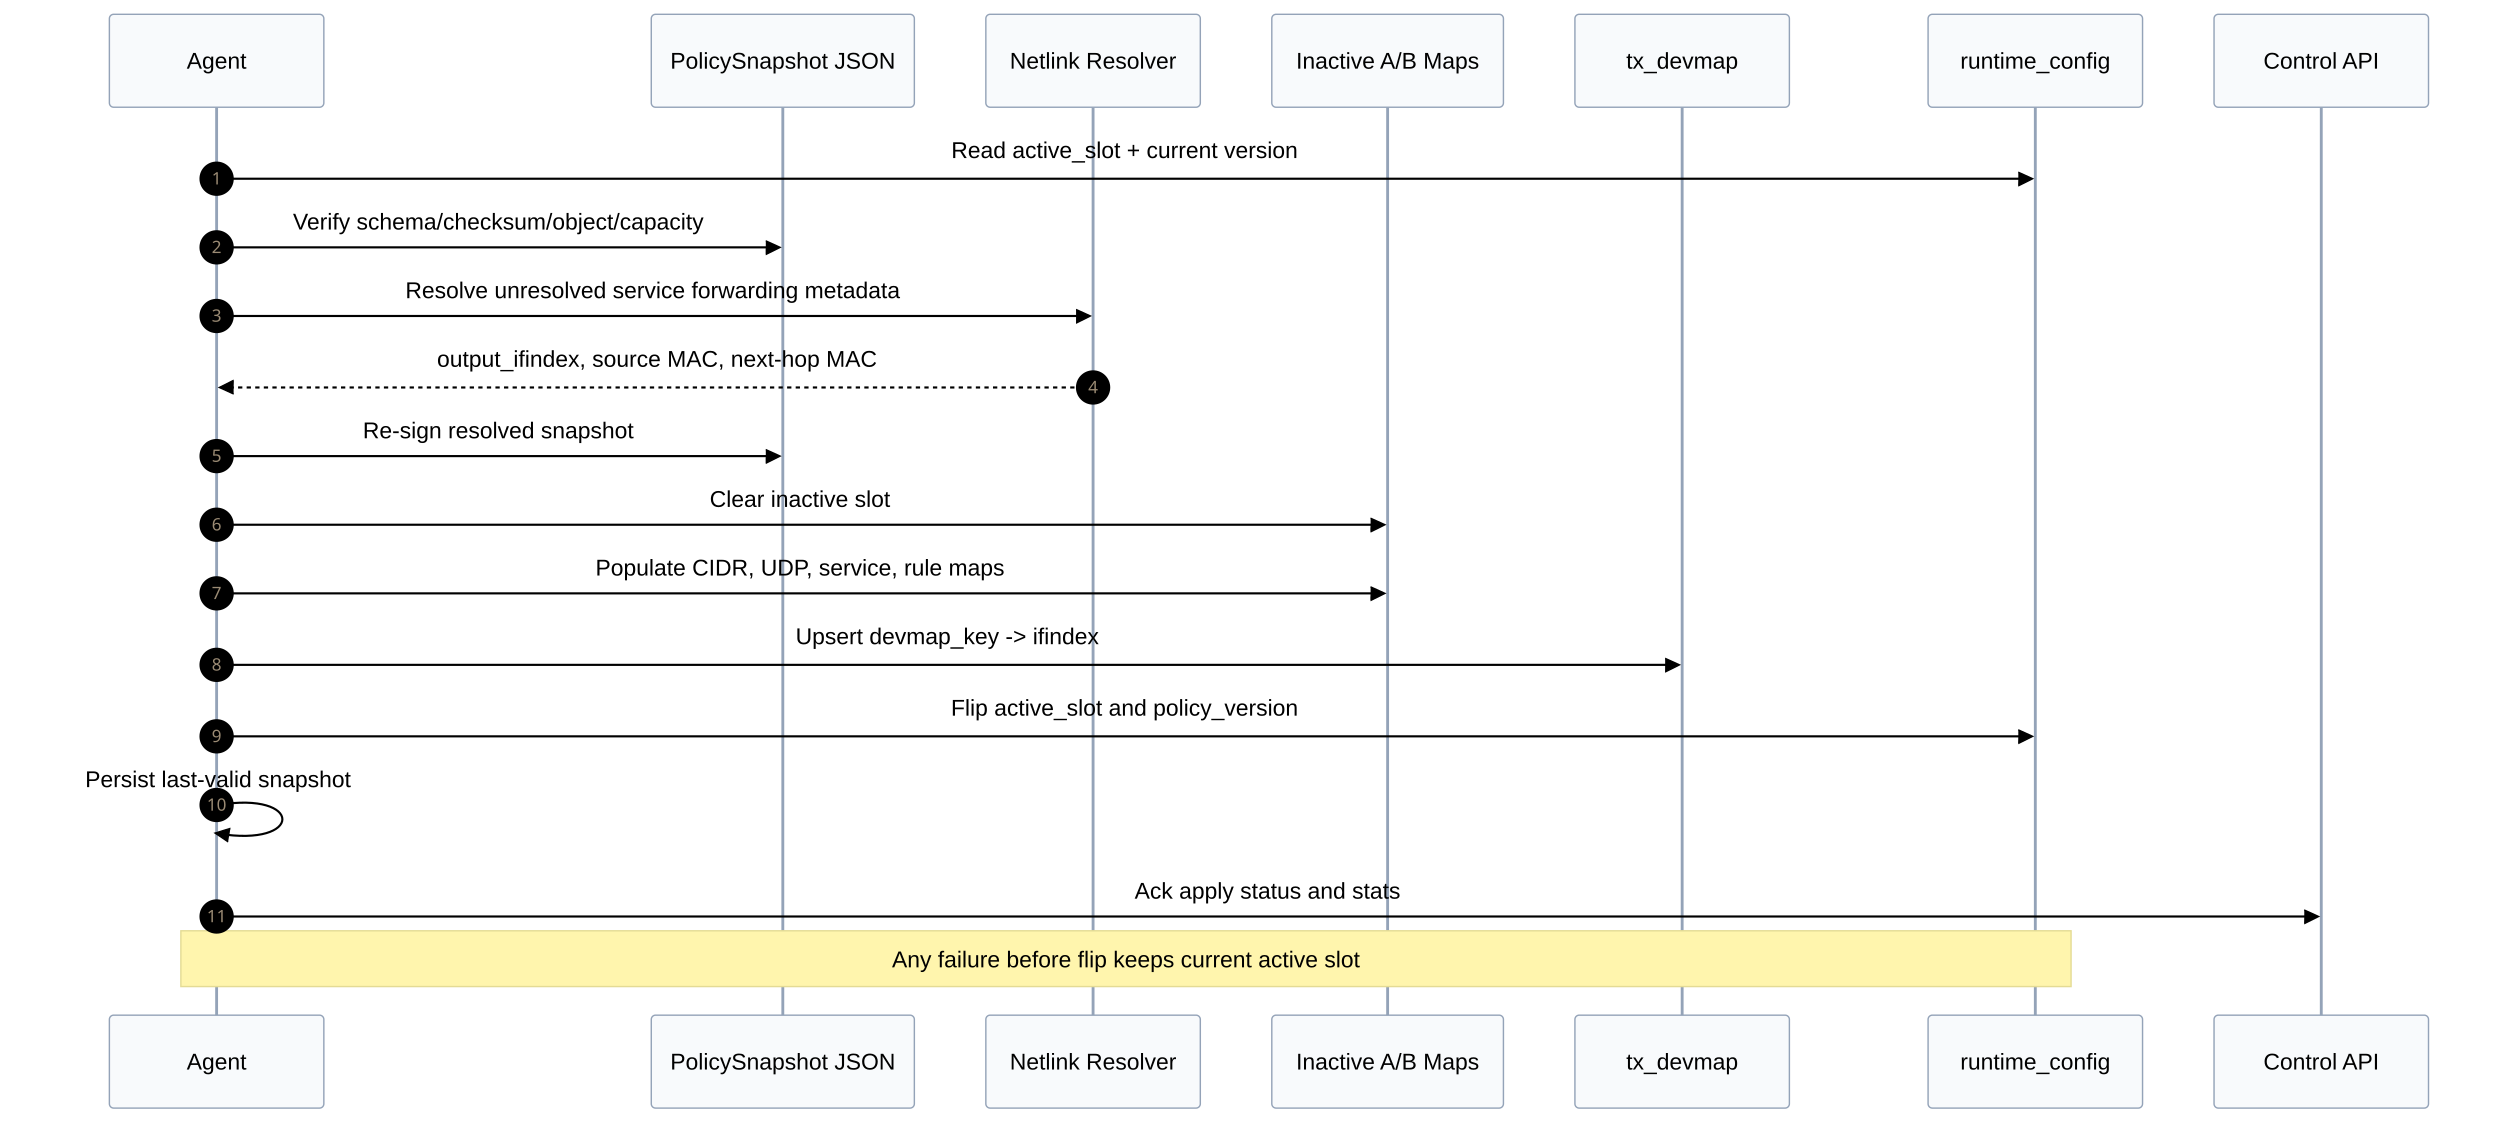
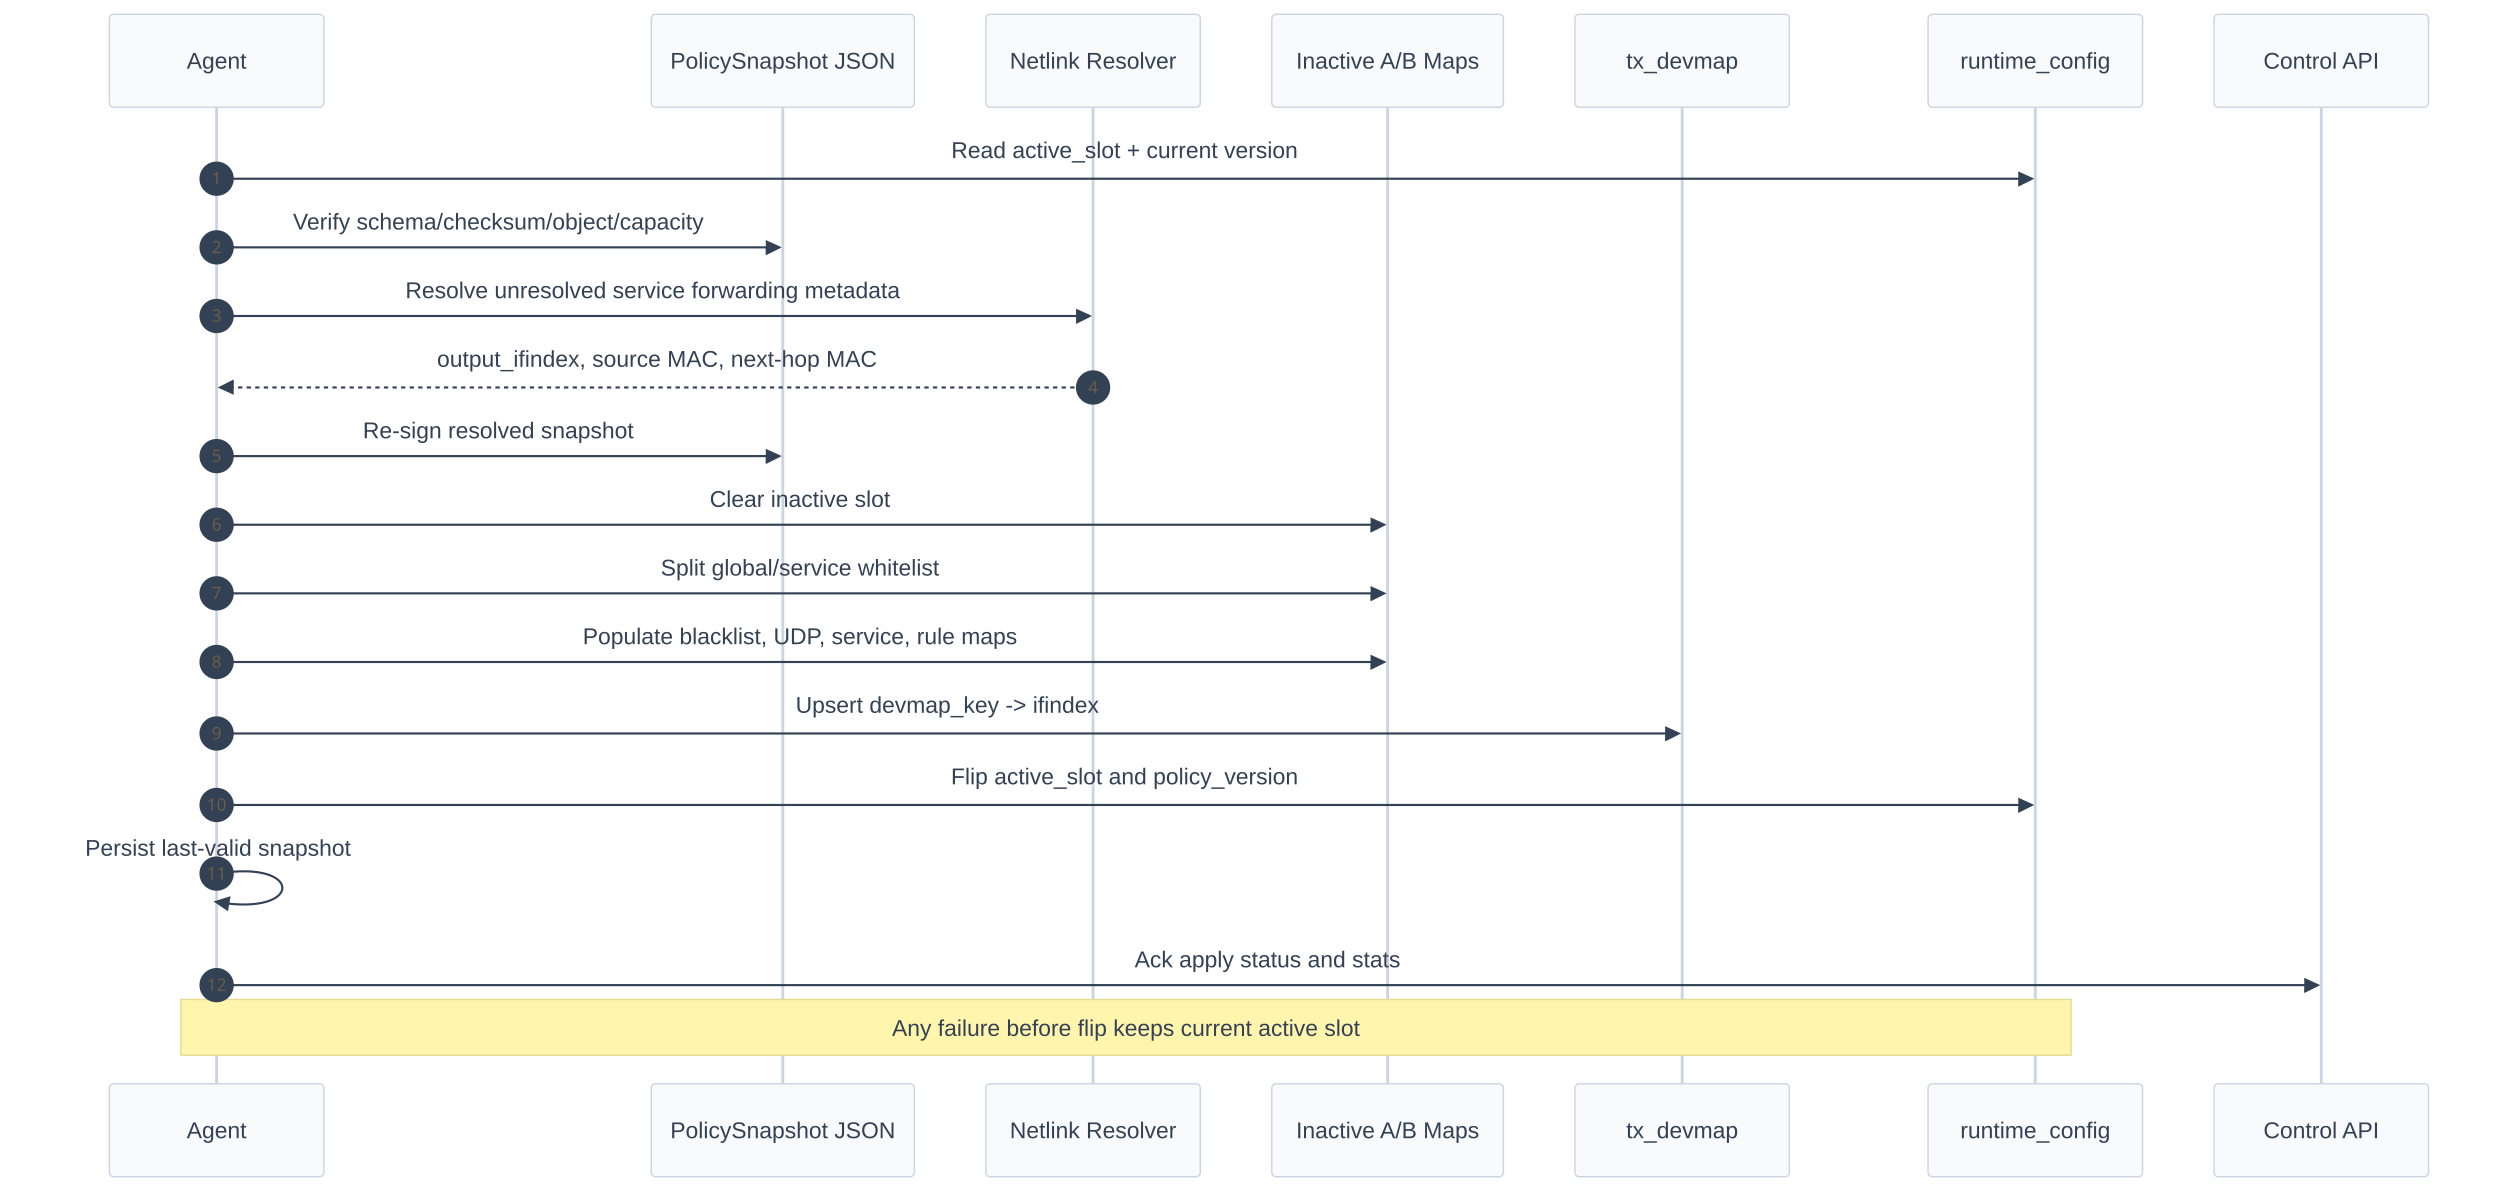
- <svg xmlns="http://www.w3.org/2000/svg" id="my-svg" width="100%" style="max-width: 1748.5px; background-color: white;" viewBox="-76.5 -10 1748.5 786" role="graphics-document document" aria-roledescription="sequence">
-   <g>
-     <rect x="1472" y="700" fill="#eaeaea" stroke="#666" width="150" height="65" name="Control" rx="3" ry="3" class="actor actor-bottom" />
-     <text x="1547" y="732.5" dominant-baseline="central" alignment-baseline="central" class="actor actor-box" style="text-anchor: middle; font-size: 16px; font-weight: 400;">
+ <svg xmlns="http://www.w3.org/2000/svg" id="my-svg" width="100%" style="max-width: 1748.5px; background-color: white;" viewBox="-76.5 -10 1748.5 834" role="graphics-document document" aria-roledescription="sequence">
+   <g>
+     <rect x="1472" y="748" fill="#eaeaea" stroke="#666" width="150" height="65" name="Control" rx="3" ry="3" class="actor actor-bottom" />
+     <text x="1547" y="780.5" dominant-baseline="central" alignment-baseline="central" class="actor actor-box" style="text-anchor: middle; font-size: 16px; font-weight: 400;">
      <tspan x="1547" dy="0">Control API</tspan>
    </text>
  </g>
  <g>
-     <rect x="1272" y="700" fill="#eaeaea" stroke="#666" width="150" height="65" name="Runtime" rx="3" ry="3" class="actor actor-bottom" />
-     <text x="1347" y="732.5" dominant-baseline="central" alignment-baseline="central" class="actor actor-box" style="text-anchor: middle; font-size: 16px; font-weight: 400;">
+     <rect x="1272" y="748" fill="#eaeaea" stroke="#666" width="150" height="65" name="Runtime" rx="3" ry="3" class="actor actor-bottom" />
+     <text x="1347" y="780.5" dominant-baseline="central" alignment-baseline="central" class="actor actor-box" style="text-anchor: middle; font-size: 16px; font-weight: 400;">
      <tspan x="1347" dy="0">runtime_config</tspan>
    </text>
  </g>
  <g>
-     <rect x="1025" y="700" fill="#eaeaea" stroke="#666" width="150" height="65" name="Devmap" rx="3" ry="3" class="actor actor-bottom" />
-     <text x="1100" y="732.5" dominant-baseline="central" alignment-baseline="central" class="actor actor-box" style="text-anchor: middle; font-size: 16px; font-weight: 400;">
+     <rect x="1025" y="748" fill="#eaeaea" stroke="#666" width="150" height="65" name="Devmap" rx="3" ry="3" class="actor actor-bottom" />
+     <text x="1100" y="780.5" dominant-baseline="central" alignment-baseline="central" class="actor actor-box" style="text-anchor: middle; font-size: 16px; font-weight: 400;">
      <tspan x="1100" dy="0">tx_devmap</tspan>
    </text>
  </g>
  <g>
-     <rect x="813" y="700" fill="#eaeaea" stroke="#666" width="162" height="65" name="Maps" rx="3" ry="3" class="actor actor-bottom" />
-     <text x="894" y="732.5" dominant-baseline="central" alignment-baseline="central" class="actor actor-box" style="text-anchor: middle; font-size: 16px; font-weight: 400;">
+     <rect x="813" y="748" fill="#eaeaea" stroke="#666" width="162" height="65" name="Maps" rx="3" ry="3" class="actor actor-bottom" />
+     <text x="894" y="780.5" dominant-baseline="central" alignment-baseline="central" class="actor actor-box" style="text-anchor: middle; font-size: 16px; font-weight: 400;">
      <tspan x="894" dy="0">Inactive A/B Maps</tspan>
    </text>
  </g>
  <g>
-     <rect x="613" y="700" fill="#eaeaea" stroke="#666" width="150" height="65" name="Resolver" rx="3" ry="3" class="actor actor-bottom" />
-     <text x="688" y="732.5" dominant-baseline="central" alignment-baseline="central" class="actor actor-box" style="text-anchor: middle; font-size: 16px; font-weight: 400;">
+     <rect x="613" y="748" fill="#eaeaea" stroke="#666" width="150" height="65" name="Resolver" rx="3" ry="3" class="actor actor-bottom" />
+     <text x="688" y="780.5" dominant-baseline="central" alignment-baseline="central" class="actor actor-box" style="text-anchor: middle; font-size: 16px; font-weight: 400;">
      <tspan x="688" dy="0">Netlink Resolver</tspan>
    </text>
  </g>
  <g>
-     <rect x="379" y="700" fill="#eaeaea" stroke="#666" width="184" height="65" name="Snapshot" rx="3" ry="3" class="actor actor-bottom" />
-     <text x="471" y="732.5" dominant-baseline="central" alignment-baseline="central" class="actor actor-box" style="text-anchor: middle; font-size: 16px; font-weight: 400;">
+     <rect x="379" y="748" fill="#eaeaea" stroke="#666" width="184" height="65" name="Snapshot" rx="3" ry="3" class="actor actor-bottom" />
+     <text x="471" y="780.5" dominant-baseline="central" alignment-baseline="central" class="actor actor-box" style="text-anchor: middle; font-size: 16px; font-weight: 400;">
      <tspan x="471" dy="0">PolicySnapshot JSON</tspan>
    </text>
  </g>
  <g>
-     <rect x="0" y="700" fill="#eaeaea" stroke="#666" width="150" height="65" name="Agent" rx="3" ry="3" class="actor actor-bottom" />
-     <text x="75" y="732.5" dominant-baseline="central" alignment-baseline="central" class="actor actor-box" style="text-anchor: middle; font-size: 16px; font-weight: 400;">
+     <rect x="0" y="748" fill="#eaeaea" stroke="#666" width="150" height="65" name="Agent" rx="3" ry="3" class="actor actor-bottom" />
+     <text x="75" y="780.5" dominant-baseline="central" alignment-baseline="central" class="actor actor-box" style="text-anchor: middle; font-size: 16px; font-weight: 400;">
      <tspan x="75" dy="0">Agent</tspan>
    </text>
  </g>
  <g>
-     <line id="actor6" x1="1547" y1="65" x2="1547" y2="700" class="actor-line 200" stroke-width="0.5px" stroke="#999" name="Control" data-et="life-line" data-id="Control" />
+     <line id="actor6" x1="1547" y1="65" x2="1547" y2="748" class="actor-line 200" stroke-width="0.5px" stroke="#999" name="Control" data-et="life-line" data-id="Control" />
    <g id="root-6" data-et="participant" data-type="participant" data-id="Control">
      <rect x="1472" y="0" fill="#eaeaea" stroke="#666" width="150" height="65" name="Control" rx="3" ry="3" class="actor actor-top" />
      <text x="1547" y="32.5" dominant-baseline="central" alignment-baseline="central" class="actor actor-box" style="text-anchor: middle; font-size: 16px; font-weight: 400;">
        <tspan x="1547" dy="0">Control API</tspan>
      </text>
    </g>
  </g>
  <g>
-     <line id="actor5" x1="1347" y1="65" x2="1347" y2="700" class="actor-line 200" stroke-width="0.5px" stroke="#999" name="Runtime" data-et="life-line" data-id="Runtime" />
+     <line id="actor5" x1="1347" y1="65" x2="1347" y2="748" class="actor-line 200" stroke-width="0.5px" stroke="#999" name="Runtime" data-et="life-line" data-id="Runtime" />
    <g id="root-5" data-et="participant" data-type="participant" data-id="Runtime">
      <rect x="1272" y="0" fill="#eaeaea" stroke="#666" width="150" height="65" name="Runtime" rx="3" ry="3" class="actor actor-top" />
      <text x="1347" y="32.5" dominant-baseline="central" alignment-baseline="central" class="actor actor-box" style="text-anchor: middle; font-size: 16px; font-weight: 400;">
        <tspan x="1347" dy="0">runtime_config</tspan>
      </text>
    </g>
  </g>
  <g>
-     <line id="actor4" x1="1100" y1="65" x2="1100" y2="700" class="actor-line 200" stroke-width="0.5px" stroke="#999" name="Devmap" data-et="life-line" data-id="Devmap" />
+     <line id="actor4" x1="1100" y1="65" x2="1100" y2="748" class="actor-line 200" stroke-width="0.5px" stroke="#999" name="Devmap" data-et="life-line" data-id="Devmap" />
    <g id="root-4" data-et="participant" data-type="participant" data-id="Devmap">
      <rect x="1025" y="0" fill="#eaeaea" stroke="#666" width="150" height="65" name="Devmap" rx="3" ry="3" class="actor actor-top" />
      <text x="1100" y="32.5" dominant-baseline="central" alignment-baseline="central" class="actor actor-box" style="text-anchor: middle; font-size: 16px; font-weight: 400;">
        <tspan x="1100" dy="0">tx_devmap</tspan>
      </text>
    </g>
  </g>
  <g>
-     <line id="actor3" x1="894" y1="65" x2="894" y2="700" class="actor-line 200" stroke-width="0.5px" stroke="#999" name="Maps" data-et="life-line" data-id="Maps" />
+     <line id="actor3" x1="894" y1="65" x2="894" y2="748" class="actor-line 200" stroke-width="0.5px" stroke="#999" name="Maps" data-et="life-line" data-id="Maps" />
    <g id="root-3" data-et="participant" data-type="participant" data-id="Maps">
      <rect x="813" y="0" fill="#eaeaea" stroke="#666" width="162" height="65" name="Maps" rx="3" ry="3" class="actor actor-top" />
      <text x="894" y="32.5" dominant-baseline="central" alignment-baseline="central" class="actor actor-box" style="text-anchor: middle; font-size: 16px; font-weight: 400;">
        <tspan x="894" dy="0">Inactive A/B Maps</tspan>
      </text>
    </g>
  </g>
  <g>
-     <line id="actor2" x1="688" y1="65" x2="688" y2="700" class="actor-line 200" stroke-width="0.5px" stroke="#999" name="Resolver" data-et="life-line" data-id="Resolver" />
+     <line id="actor2" x1="688" y1="65" x2="688" y2="748" class="actor-line 200" stroke-width="0.5px" stroke="#999" name="Resolver" data-et="life-line" data-id="Resolver" />
    <g id="root-2" data-et="participant" data-type="participant" data-id="Resolver">
      <rect x="613" y="0" fill="#eaeaea" stroke="#666" width="150" height="65" name="Resolver" rx="3" ry="3" class="actor actor-top" />
      <text x="688" y="32.5" dominant-baseline="central" alignment-baseline="central" class="actor actor-box" style="text-anchor: middle; font-size: 16px; font-weight: 400;">
        <tspan x="688" dy="0">Netlink Resolver</tspan>
      </text>
    </g>
  </g>
  <g>
-     <line id="actor1" x1="471" y1="65" x2="471" y2="700" class="actor-line 200" stroke-width="0.5px" stroke="#999" name="Snapshot" data-et="life-line" data-id="Snapshot" />
+     <line id="actor1" x1="471" y1="65" x2="471" y2="748" class="actor-line 200" stroke-width="0.5px" stroke="#999" name="Snapshot" data-et="life-line" data-id="Snapshot" />
    <g id="root-1" data-et="participant" data-type="participant" data-id="Snapshot">
      <rect x="379" y="0" fill="#eaeaea" stroke="#666" width="184" height="65" name="Snapshot" rx="3" ry="3" class="actor actor-top" />
      <text x="471" y="32.5" dominant-baseline="central" alignment-baseline="central" class="actor actor-box" style="text-anchor: middle; font-size: 16px; font-weight: 400;">
        <tspan x="471" dy="0">PolicySnapshot JSON</tspan>
      </text>
    </g>
  </g>
  <g>
-     <line id="actor0" x1="75" y1="65" x2="75" y2="700" class="actor-line 200" stroke-width="0.5px" stroke="#999" name="Agent" data-et="life-line" data-id="Agent" />
+     <line id="actor0" x1="75" y1="65" x2="75" y2="748" class="actor-line 200" stroke-width="0.5px" stroke="#999" name="Agent" data-et="life-line" data-id="Agent" />
    <g id="root-0" data-et="participant" data-type="participant" data-id="Agent">
      <rect x="0" y="0" fill="#eaeaea" stroke="#666" width="150" height="65" name="Agent" rx="3" ry="3" class="actor actor-top" />
      <text x="75" y="32.5" dominant-baseline="central" alignment-baseline="central" class="actor actor-box" style="text-anchor: middle; font-size: 16px; font-weight: 400;">
        <tspan x="75" dy="0">Agent</tspan>
      </text>
    </g>
  </g>
-   <style>#my-svg{font-family:"trebuchet ms",verdana,arial,sans-serif;font-size:16px;fill:#000000;}@keyframes edge-animation-frame{from{stroke-dashoffset:0;}}@keyframes dash{to{stroke-dashoffset:0;}}#my-svg .edge-animation-slow{stroke-dasharray:9,5!important;stroke-dashoffset:900;animation:dash 50s linear infinite;stroke-linecap:round;}#my-svg .edge-animation-fast{stroke-dasharray:9,5!important;stroke-dashoffset:900;animation:dash 20s linear infinite;stroke-linecap:round;}#my-svg .error-icon{fill:#fef3c7;}#my-svg .error-text{fill:#010c38;stroke:#010c38;}#my-svg .edge-thickness-normal{stroke-width:1px;}#my-svg .edge-thickness-thick{stroke-width:3.5px;}#my-svg .edge-pattern-solid{stroke-dasharray:0;}#my-svg .edge-thickness-invisible{stroke-width:0;fill:none;}#my-svg .edge-pattern-dashed{stroke-dasharray:3;}#my-svg .edge-pattern-dotted{stroke-dasharray:2;}#my-svg .marker{fill:#64748b;stroke:#64748b;}#my-svg .marker.cross{stroke:#64748b;}#my-svg svg{font-family:"trebuchet ms",verdana,arial,sans-serif;font-size:16px;}#my-svg p{margin:0;}#my-svg .actor{stroke:#94a3b8;fill:#f8fafc;stroke-width:1;}#my-svg rect.actor.outer-path[data-look="neo"]{filter:drop-shadow( 1px 2px 2px rgba(185,185,185,1));}#my-svg rect.note[data-look="neo"]{stroke:hsl(52.683, 60%, 73.922%);fill:#fff5ad;filter:drop-shadow( 1px 2px 2px rgba(185,185,185,1));}#my-svg text.actor&gt;tspan{fill:#000000;stroke:none;}#my-svg .actor-line{stroke:#94a3b8;}#my-svg .innerArc{stroke-width:1.5;stroke-dasharray:none;}#my-svg .messageLine0{stroke-width:1.5;stroke-dasharray:none;stroke:#000000;}#my-svg .messageLine1{stroke-width:1.5;stroke-dasharray:2,2;stroke:#000000;}#my-svg [id$="-arrowhead"] path{fill:#000000;stroke:#000000;}#my-svg .sequenceNumber{fill:#9b8b74;}#my-svg [id$="-sequencenumber"]{fill:#000000;}#my-svg [id$="-crosshead"] path{fill:#000000;stroke:#000000;}#my-svg .messageText{fill:#000000;stroke:none;}#my-svg .labelBox{stroke:#94a3b8;fill:#f8fafc;filter:none;}#my-svg .labelText,#my-svg .labelText&gt;tspan{fill:#000000;stroke:none;}#my-svg .loopText,#my-svg .loopText&gt;tspan{fill:#000000;stroke:none;}#my-svg .sectionTitle,#my-svg .sectionTitle&gt;tspan{fill:#000000;stroke:none;}#my-svg .loopLine{stroke-width:2px;stroke-dasharray:2,2;stroke:#94a3b8;fill:#94a3b8;}#my-svg .note{stroke:hsl(52.683, 60%, 73.922%);fill:#fff5ad;}#my-svg .noteText,#my-svg .noteText&gt;tspan{fill:#000000;stroke:none;font-weight:normal;}#my-svg .activation0{fill:#e0f2fe;stroke:hsl(204, 93.75%, 83.725%);}#my-svg .activation1{fill:#e0f2fe;stroke:hsl(204, 93.75%, 83.725%);}#my-svg .activation2{fill:#e0f2fe;stroke:hsl(204, 93.75%, 83.725%);}#my-svg .actorPopupMenu{position:absolute;}#my-svg .actorPopupMenuPanel{position:absolute;fill:#f8fafc;box-shadow:0px 8px 16px 0px rgba(0,0,0,0.2);filter:drop-shadow(3px 5px 2px rgb(0 0 0 / 0.4));}#my-svg .actor-man circle,#my-svg line{fill:#f8fafc;stroke-width:2px;}#my-svg g rect.rect{filter:drop-shadow( 1px 2px 2px rgba(185,185,185,1));stroke:#94a3b8;}#my-svg .node .neo-node{stroke:#94a3b8;}#my-svg [data-look="neo"].node rect,#my-svg [data-look="neo"].cluster rect,#my-svg [data-look="neo"].node polygon{stroke:url(#my-svg-gradient);filter:drop-shadow( 1px 2px 2px rgba(185,185,185,1));}#my-svg [data-look="neo"].node path{stroke:url(#my-svg-gradient);stroke-width:1px;}#my-svg [data-look="neo"].node .outer-path{filter:drop-shadow( 1px 2px 2px rgba(185,185,185,1));}#my-svg [data-look="neo"].node .neo-line path{stroke:#94a3b8;filter:none;}#my-svg [data-look="neo"].node circle{stroke:url(#my-svg-gradient);filter:drop-shadow( 1px 2px 2px rgba(185,185,185,1));}#my-svg [data-look="neo"].node circle .state-start{fill:#000000;}#my-svg [data-look="neo"].icon-shape .icon{fill:url(#my-svg-gradient);filter:drop-shadow( 1px 2px 2px rgba(185,185,185,1));}#my-svg [data-look="neo"].icon-shape .icon-neo path{stroke:url(#my-svg-gradient);filter:drop-shadow( 1px 2px 2px rgba(185,185,185,1));}#my-svg :root{--mermaid-font-family:"trebuchet ms",verdana,arial,sans-serif;}</style>
+   <style>#my-svg{font-family:"trebuchet ms",verdana,arial,sans-serif;font-size:16px;fill:#334155;}@keyframes edge-animation-frame{from{stroke-dashoffset:0;}}@keyframes dash{to{stroke-dashoffset:0;}}#my-svg .edge-animation-slow{stroke-dasharray:9,5!important;stroke-dashoffset:900;animation:dash 50s linear infinite;stroke-linecap:round;}#my-svg .edge-animation-fast{stroke-dasharray:9,5!important;stroke-dashoffset:900;animation:dash 20s linear infinite;stroke-linecap:round;}#my-svg .error-icon{fill:#f59e0b;}#my-svg .error-text{fill:#0a61f4;stroke:#0a61f4;}#my-svg .edge-thickness-normal{stroke-width:1px;}#my-svg .edge-thickness-thick{stroke-width:3.5px;}#my-svg .edge-pattern-solid{stroke-dasharray:0;}#my-svg .edge-thickness-invisible{stroke-width:0;fill:none;}#my-svg .edge-pattern-dashed{stroke-dasharray:3;}#my-svg .edge-pattern-dotted{stroke-dasharray:2;}#my-svg .marker{fill:#94a3b8;stroke:#94a3b8;}#my-svg .marker.cross{stroke:#94a3b8;}#my-svg svg{font-family:"trebuchet ms",verdana,arial,sans-serif;font-size:16px;}#my-svg p{margin:0;}#my-svg .actor{stroke:#cbd5e1;fill:#f8fafc;stroke-width:1;}#my-svg rect.actor.outer-path[data-look="neo"]{filter:drop-shadow( 1px 2px 2px rgba(185,185,185,1));}#my-svg rect.note[data-look="neo"]{stroke:hsl(52.683, 60%, 73.922%);fill:#fff5ad;filter:drop-shadow( 1px 2px 2px rgba(185,185,185,1));}#my-svg text.actor&gt;tspan{fill:#334155;stroke:none;}#my-svg .actor-line{stroke:#cbd5e1;}#my-svg .innerArc{stroke-width:1.5;stroke-dasharray:none;}#my-svg .messageLine0{stroke-width:1.5;stroke-dasharray:none;stroke:#334155;}#my-svg .messageLine1{stroke-width:1.5;stroke-dasharray:2,2;stroke:#334155;}#my-svg [id$="-arrowhead"] path{fill:#334155;stroke:#334155;}#my-svg .sequenceNumber{fill:#6b5c47;}#my-svg [id$="-sequencenumber"]{fill:#334155;}#my-svg [id$="-crosshead"] path{fill:#334155;stroke:#334155;}#my-svg .messageText{fill:#334155;stroke:none;}#my-svg .labelBox{stroke:#cbd5e1;fill:#f8fafc;filter:none;}#my-svg .labelText,#my-svg .labelText&gt;tspan{fill:#334155;stroke:none;}#my-svg .loopText,#my-svg .loopText&gt;tspan{fill:#334155;stroke:none;}#my-svg .sectionTitle,#my-svg .sectionTitle&gt;tspan{fill:#334155;stroke:none;}#my-svg .loopLine{stroke-width:2px;stroke-dasharray:2,2;stroke:#cbd5e1;fill:#cbd5e1;}#my-svg .note{stroke:hsl(52.683, 60%, 73.922%);fill:#fff5ad;}#my-svg .noteText,#my-svg .noteText&gt;tspan{fill:#334155;stroke:none;font-weight:normal;}#my-svg .activation0{fill:#10b981;stroke:hsl(160.118, 84.08%, 29.412%);}#my-svg .activation1{fill:#10b981;stroke:hsl(160.118, 84.08%, 29.412%);}#my-svg .activation2{fill:#10b981;stroke:hsl(160.118, 84.08%, 29.412%);}#my-svg .actorPopupMenu{position:absolute;}#my-svg .actorPopupMenuPanel{position:absolute;fill:#f8fafc;box-shadow:0px 8px 16px 0px rgba(0,0,0,0.2);filter:drop-shadow(3px 5px 2px rgb(0 0 0 / 0.4));}#my-svg .actor-man circle,#my-svg line{fill:#f8fafc;stroke-width:2px;}#my-svg g rect.rect{filter:drop-shadow( 1px 2px 2px rgba(185,185,185,1));stroke:#cbd5e1;}#my-svg .node .neo-node{stroke:#cbd5e1;}#my-svg [data-look="neo"].node rect,#my-svg [data-look="neo"].cluster rect,#my-svg [data-look="neo"].node polygon{stroke:url(#my-svg-gradient);filter:drop-shadow( 1px 2px 2px rgba(185,185,185,1));}#my-svg [data-look="neo"].node path{stroke:url(#my-svg-gradient);stroke-width:1px;}#my-svg [data-look="neo"].node .outer-path{filter:drop-shadow( 1px 2px 2px rgba(185,185,185,1));}#my-svg [data-look="neo"].node .neo-line path{stroke:#cbd5e1;filter:none;}#my-svg [data-look="neo"].node circle{stroke:url(#my-svg-gradient);filter:drop-shadow( 1px 2px 2px rgba(185,185,185,1));}#my-svg [data-look="neo"].node circle .state-start{fill:#000000;}#my-svg [data-look="neo"].icon-shape .icon{fill:url(#my-svg-gradient);filter:drop-shadow( 1px 2px 2px rgba(185,185,185,1));}#my-svg [data-look="neo"].icon-shape .icon-neo path{stroke:url(#my-svg-gradient);filter:drop-shadow( 1px 2px 2px rgba(185,185,185,1));}#my-svg :root{--mermaid-font-family:"trebuchet ms",verdana,arial,sans-serif;}</style>
  <g />
  <defs>
    <symbol id="my-svg-computer" width="24" height="24">
      <path transform="scale(.5)" d="M2 2v13h20v-13h-20zm18 11h-16v-9h16v9zm-10.228 6l.466-1h3.524l.467 1h-4.457zm14.228 3h-24l2-6h2.104l-1.33 4h18.45l-1.297-4h2.073l2 6zm-5-10h-14v-7h14v7z" />
    </symbol>
  </defs>
  <defs>
    <symbol id="my-svg-database" fill-rule="evenodd" clip-rule="evenodd">
      <path transform="scale(.5)" d="M12.258.001l.256.004.255.005.253.008.251.01.249.012.247.015.246.016.242.019.241.02.239.023.236.024.233.027.231.028.229.031.225.032.223.034.22.036.217.038.214.04.211.041.208.043.205.045.201.046.198.048.194.05.191.051.187.053.183.054.18.056.175.057.172.059.168.06.163.061.16.063.155.064.15.066.074.033.073.033.071.034.07.034.069.035.068.035.067.035.066.035.064.036.064.036.062.036.06.036.06.037.058.037.058.037.055.038.055.038.053.038.052.038.051.039.05.039.048.039.047.039.045.04.044.04.043.04.041.04.04.041.039.041.037.041.036.041.034.041.033.042.032.042.03.042.029.042.027.042.026.043.024.043.023.043.021.043.02.043.018.044.017.043.015.044.013.044.012.044.011.045.009.044.007.045.006.045.004.045.002.045.001.045v17l-.001.045-.002.045-.004.045-.006.045-.007.045-.009.044-.011.045-.012.044-.013.044-.015.044-.017.043-.018.044-.02.043-.021.043-.023.043-.024.043-.026.043-.027.042-.029.042-.03.042-.032.042-.033.042-.034.041-.036.041-.037.041-.039.041-.04.041-.041.04-.043.04-.044.04-.045.04-.047.039-.048.039-.05.039-.051.039-.052.038-.053.038-.055.038-.055.038-.058.037-.058.037-.06.037-.06.036-.062.036-.064.036-.064.036-.066.035-.067.035-.068.035-.069.035-.07.034-.071.034-.073.033-.074.033-.15.066-.155.064-.16.063-.163.061-.168.06-.172.059-.175.057-.18.056-.183.054-.187.053-.191.051-.194.05-.198.048-.201.046-.205.045-.208.043-.211.041-.214.04-.217.038-.22.036-.223.034-.225.032-.229.031-.231.028-.233.027-.236.024-.239.023-.241.02-.242.019-.246.016-.247.015-.249.012-.251.01-.253.008-.255.005-.256.004-.258.001-.258-.001-.256-.004-.255-.005-.253-.008-.251-.01-.249-.012-.247-.015-.245-.016-.243-.019-.241-.02-.238-.023-.236-.024-.234-.027-.231-.028-.228-.031-.226-.032-.223-.034-.22-.036-.217-.038-.214-.04-.211-.041-.208-.043-.204-.045-.201-.046-.198-.048-.195-.05-.19-.051-.187-.053-.184-.054-.179-.056-.176-.057-.172-.059-.167-.06-.164-.061-.159-.063-.155-.064-.151-.066-.074-.033-.072-.033-.072-.034-.07-.034-.069-.035-.068-.035-.067-.035-.066-.035-.064-.036-.063-.036-.062-.036-.061-.036-.06-.037-.058-.037-.057-.037-.056-.038-.055-.038-.053-.038-.052-.038-.051-.039-.049-.039-.049-.039-.046-.039-.046-.04-.044-.04-.043-.04-.041-.04-.04-.041-.039-.041-.037-.041-.036-.041-.034-.041-.033-.042-.032-.042-.03-.042-.029-.042-.027-.042-.026-.043-.024-.043-.023-.043-.021-.043-.02-.043-.018-.044-.017-.043-.015-.044-.013-.044-.012-.044-.011-.045-.009-.044-.007-.045-.006-.045-.004-.045-.002-.045-.001-.045v-17l.001-.045.002-.045.004-.045.006-.045.007-.045.009-.044.011-.045.012-.044.013-.044.015-.044.017-.043.018-.044.02-.043.021-.043.023-.043.024-.043.026-.043.027-.042.029-.042.03-.042.032-.042.033-.042.034-.041.036-.041.037-.041.039-.041.04-.041.041-.04.043-.04.044-.04.046-.04.046-.039.049-.039.049-.039.051-.039.052-.038.053-.038.055-.038.056-.038.057-.037.058-.037.06-.037.061-.036.062-.036.063-.036.064-.036.066-.035.067-.035.068-.035.069-.035.07-.034.072-.034.072-.033.074-.033.151-.066.155-.064.159-.063.164-.061.167-.06.172-.059.176-.057.179-.056.184-.054.187-.053.19-.051.195-.05.198-.048.201-.046.204-.045.208-.043.211-.041.214-.04.217-.038.22-.036.223-.034.226-.032.228-.031.231-.028.234-.027.236-.024.238-.023.241-.02.243-.019.245-.016.247-.015.249-.012.251-.01.253-.008.255-.005.256-.004.258-.001.258.001zm-9.258 20.499v.01l.001.021.003.021.004.022.005.021.006.022.007.022.009.023.01.022.011.023.012.023.013.023.015.023.016.024.017.023.018.024.019.024.021.024.022.025.023.024.024.025.052.049.056.05.061.051.066.051.07.051.075.051.079.052.084.052.088.052.092.052.097.052.102.051.105.052.11.052.114.051.119.051.123.051.127.05.131.05.135.05.139.048.144.049.147.047.152.047.155.047.16.045.163.045.167.043.171.043.176.041.178.041.183.039.187.039.19.037.194.035.197.035.202.033.204.031.209.03.212.029.216.027.219.025.222.024.226.021.23.02.233.018.236.016.24.015.243.012.246.01.249.008.253.005.256.004.259.001.26-.001.257-.004.254-.005.25-.008.247-.011.244-.012.241-.014.237-.016.233-.018.231-.021.226-.021.224-.024.22-.026.216-.027.212-.028.21-.031.205-.031.202-.034.198-.034.194-.036.191-.037.187-.039.183-.04.179-.04.175-.042.172-.043.168-.044.163-.045.16-.046.155-.046.152-.047.148-.048.143-.049.139-.049.136-.05.131-.05.126-.05.123-.051.118-.052.114-.051.11-.052.106-.052.101-.052.096-.052.092-.052.088-.053.083-.051.079-.052.074-.052.07-.051.065-.051.06-.051.056-.05.051-.05.023-.024.023-.025.021-.024.02-.024.019-.024.018-.024.017-.024.015-.023.014-.024.013-.023.012-.023.01-.023.01-.022.008-.022.006-.022.006-.022.004-.022.004-.021.001-.021.001-.021v-4.127l-.077.055-.08.053-.083.054-.085.053-.087.052-.09.052-.093.051-.095.05-.097.05-.1.049-.102.049-.105.048-.106.047-.109.047-.111.046-.114.045-.115.045-.118.044-.12.043-.122.042-.124.042-.126.041-.128.04-.13.04-.132.038-.134.038-.135.037-.138.037-.139.035-.142.035-.143.034-.144.033-.147.032-.148.031-.15.03-.151.03-.153.029-.154.027-.156.027-.158.026-.159.025-.161.024-.162.023-.163.022-.165.021-.166.02-.167.019-.169.018-.169.017-.171.016-.173.015-.173.014-.175.013-.175.012-.177.011-.178.01-.179.008-.179.008-.181.006-.182.005-.182.004-.184.003-.184.002h-.37l-.184-.002-.184-.003-.182-.004-.182-.005-.181-.006-.179-.008-.179-.008-.178-.01-.176-.011-.176-.012-.175-.013-.173-.014-.172-.015-.171-.016-.17-.017-.169-.018-.167-.019-.166-.02-.165-.021-.163-.022-.162-.023-.161-.024-.159-.025-.157-.026-.156-.027-.155-.027-.153-.029-.151-.03-.15-.03-.148-.031-.146-.032-.145-.033-.143-.034-.141-.035-.14-.035-.137-.037-.136-.037-.134-.038-.132-.038-.13-.04-.128-.04-.126-.041-.124-.042-.122-.042-.12-.044-.117-.043-.116-.045-.113-.045-.112-.046-.109-.047-.106-.047-.105-.048-.102-.049-.1-.049-.097-.05-.095-.05-.093-.052-.09-.051-.087-.052-.085-.053-.083-.054-.08-.054-.077-.054v4.127zm0-5.654v.011l.001.021.003.021.004.021.005.022.006.022.007.022.009.022.01.022.011.023.012.023.013.023.015.024.016.023.017.024.018.024.019.024.021.024.022.024.023.025.024.024.052.05.056.05.061.05.066.051.07.051.075.052.079.051.084.052.088.052.092.052.097.052.102.052.105.052.11.051.114.051.119.052.123.05.127.051.131.05.135.049.139.049.144.048.147.048.152.047.155.046.16.045.163.045.167.044.171.042.176.042.178.04.183.04.187.038.19.037.194.036.197.034.202.033.204.032.209.03.212.028.216.027.219.025.222.024.226.022.23.02.233.018.236.016.24.014.243.012.246.01.249.008.253.006.256.003.259.001.26-.001.257-.003.254-.006.25-.008.247-.01.244-.012.241-.015.237-.016.233-.018.231-.02.226-.022.224-.024.22-.025.216-.027.212-.029.21-.03.205-.032.202-.033.198-.035.194-.036.191-.037.187-.039.183-.039.179-.041.175-.042.172-.043.168-.044.163-.045.16-.045.155-.047.152-.047.148-.048.143-.048.139-.05.136-.049.131-.05.126-.051.123-.051.118-.051.114-.052.11-.052.106-.052.101-.052.096-.052.092-.052.088-.052.083-.052.079-.052.074-.051.07-.052.065-.051.06-.05.056-.051.051-.049.023-.025.023-.024.021-.025.02-.024.019-.024.018-.024.017-.024.015-.023.014-.023.013-.024.012-.022.01-.023.01-.023.008-.022.006-.022.006-.022.004-.021.004-.022.001-.021.001-.021v-4.139l-.077.054-.08.054-.083.054-.085.052-.087.053-.09.051-.093.051-.095.051-.097.05-.1.049-.102.049-.105.048-.106.047-.109.047-.111.046-.114.045-.115.044-.118.044-.12.044-.122.042-.124.042-.126.041-.128.04-.13.039-.132.039-.134.038-.135.037-.138.036-.139.036-.142.035-.143.033-.144.033-.147.033-.148.031-.15.03-.151.03-.153.028-.154.028-.156.027-.158.026-.159.025-.161.024-.162.023-.163.022-.165.021-.166.02-.167.019-.169.018-.169.017-.171.016-.173.015-.173.014-.175.013-.175.012-.177.011-.178.009-.179.009-.179.007-.181.007-.182.005-.182.004-.184.003-.184.002h-.37l-.184-.002-.184-.003-.182-.004-.182-.005-.181-.007-.179-.007-.179-.009-.178-.009-.176-.011-.176-.012-.175-.013-.173-.014-.172-.015-.171-.016-.17-.017-.169-.018-.167-.019-.166-.02-.165-.021-.163-.022-.162-.023-.161-.024-.159-.025-.157-.026-.156-.027-.155-.028-.153-.028-.151-.03-.15-.03-.148-.031-.146-.033-.145-.033-.143-.033-.141-.035-.14-.036-.137-.036-.136-.037-.134-.038-.132-.039-.13-.039-.128-.04-.126-.041-.124-.042-.122-.043-.12-.043-.117-.044-.116-.044-.113-.046-.112-.046-.109-.046-.106-.047-.105-.048-.102-.049-.1-.049-.097-.05-.095-.051-.093-.051-.09-.051-.087-.053-.085-.052-.083-.054-.08-.054-.077-.054v4.139zm0-5.666v.011l.001.02.003.022.004.021.005.022.006.021.007.022.009.023.01.022.011.023.012.023.013.023.015.023.016.024.017.024.018.023.019.024.021.025.022.024.023.024.024.025.052.05.056.05.061.05.066.051.07.051.075.052.079.051.084.052.088.052.092.052.097.052.102.052.105.051.11.052.114.051.119.051.123.051.127.05.131.05.135.05.139.049.144.048.147.048.152.047.155.046.16.045.163.045.167.043.171.043.176.042.178.04.183.04.187.038.19.037.194.036.197.034.202.033.204.032.209.03.212.028.216.027.219.025.222.024.226.021.23.02.233.018.236.017.24.014.243.012.246.01.249.008.253.006.256.003.259.001.26-.001.257-.003.254-.006.25-.008.247-.01.244-.013.241-.014.237-.016.233-.018.231-.02.226-.022.224-.024.22-.025.216-.027.212-.029.21-.03.205-.032.202-.033.198-.035.194-.036.191-.037.187-.039.183-.039.179-.041.175-.042.172-.043.168-.044.163-.045.16-.045.155-.047.152-.047.148-.048.143-.049.139-.049.136-.049.131-.051.126-.05.123-.051.118-.052.114-.051.11-.052.106-.052.101-.052.096-.052.092-.052.088-.052.083-.052.079-.052.074-.052.07-.051.065-.051.06-.051.056-.05.051-.049.023-.025.023-.025.021-.024.02-.024.019-.024.018-.024.017-.024.015-.023.014-.024.013-.023.012-.023.01-.022.01-.023.008-.022.006-.022.006-.022.004-.022.004-.021.001-.021.001-.021v-4.153l-.077.054-.08.054-.083.053-.085.053-.087.053-.09.051-.093.051-.095.051-.097.05-.1.049-.102.048-.105.048-.106.048-.109.046-.111.046-.114.046-.115.044-.118.044-.12.043-.122.043-.124.042-.126.041-.128.04-.13.039-.132.039-.134.038-.135.037-.138.036-.139.036-.142.034-.143.034-.144.033-.147.032-.148.032-.15.03-.151.03-.153.028-.154.028-.156.027-.158.026-.159.024-.161.024-.162.023-.163.023-.165.021-.166.02-.167.019-.169.018-.169.017-.171.016-.173.015-.173.014-.175.013-.175.012-.177.01-.178.01-.179.009-.179.007-.181.006-.182.006-.182.004-.184.003-.184.001-.185.001-.185-.001-.184-.001-.184-.003-.182-.004-.182-.006-.181-.006-.179-.007-.179-.009-.178-.01-.176-.01-.176-.012-.175-.013-.173-.014-.172-.015-.171-.016-.17-.017-.169-.018-.167-.019-.166-.02-.165-.021-.163-.023-.162-.023-.161-.024-.159-.024-.157-.026-.156-.027-.155-.028-.153-.028-.151-.03-.15-.03-.148-.032-.146-.032-.145-.033-.143-.034-.141-.034-.14-.036-.137-.036-.136-.037-.134-.038-.132-.039-.13-.039-.128-.041-.126-.041-.124-.041-.122-.043-.12-.043-.117-.044-.116-.044-.113-.046-.112-.046-.109-.046-.106-.048-.105-.048-.102-.048-.1-.05-.097-.049-.095-.051-.093-.051-.09-.052-.087-.052-.085-.053-.083-.053-.08-.054-.077-.054v4.153zm8.74-8.179l-.257.004-.254.005-.25.008-.247.011-.244.012-.241.014-.237.016-.233.018-.231.021-.226.022-.224.023-.22.026-.216.027-.212.028-.21.031-.205.032-.202.033-.198.034-.194.036-.191.038-.187.038-.183.04-.179.041-.175.042-.172.043-.168.043-.163.045-.16.046-.155.046-.152.048-.148.048-.143.048-.139.049-.136.05-.131.05-.126.051-.123.051-.118.051-.114.052-.11.052-.106.052-.101.052-.096.052-.092.052-.088.052-.083.052-.079.052-.074.051-.07.052-.065.051-.06.05-.056.05-.051.05-.023.025-.023.024-.021.024-.02.025-.019.024-.018.024-.017.023-.015.024-.014.023-.013.023-.012.023-.01.023-.01.022-.008.022-.006.023-.006.021-.004.022-.004.021-.001.021-.001.021.001.021.001.021.004.021.004.022.006.021.006.023.008.022.01.022.01.023.012.023.013.023.014.023.015.024.017.023.018.024.019.024.02.025.021.024.023.024.023.025.051.05.056.05.06.05.065.051.07.052.074.051.079.052.083.052.088.052.092.052.096.052.101.052.106.052.11.052.114.052.118.051.123.051.126.051.131.05.136.05.139.049.143.048.148.048.152.048.155.046.16.046.163.045.168.043.172.043.175.042.179.041.183.04.187.038.191.038.194.036.198.034.202.033.205.032.21.031.212.028.216.027.22.026.224.023.226.022.231.021.233.018.237.016.241.014.244.012.247.011.25.008.254.005.257.004.26.001.26-.001.257-.004.254-.005.25-.008.247-.011.244-.012.241-.014.237-.016.233-.018.231-.021.226-.022.224-.023.22-.026.216-.027.212-.028.21-.031.205-.032.202-.033.198-.034.194-.036.191-.038.187-.038.183-.04.179-.041.175-.042.172-.043.168-.043.163-.045.16-.046.155-.046.152-.048.148-.048.143-.048.139-.049.136-.05.131-.05.126-.051.123-.051.118-.051.114-.052.11-.052.106-.052.101-.052.096-.052.092-.052.088-.052.083-.052.079-.052.074-.051.07-.052.065-.051.06-.05.056-.05.051-.05.023-.025.023-.024.021-.024.02-.025.019-.024.018-.024.017-.023.015-.024.014-.023.013-.023.012-.023.01-.023.01-.022.008-.022.006-.023.006-.021.004-.022.004-.021.001-.021.001-.021-.001-.021-.001-.021-.004-.021-.004-.022-.006-.021-.006-.023-.008-.022-.01-.022-.01-.023-.012-.023-.013-.023-.014-.023-.015-.024-.017-.023-.018-.024-.019-.024-.02-.025-.021-.024-.023-.024-.023-.025-.051-.05-.056-.05-.06-.05-.065-.051-.07-.052-.074-.051-.079-.052-.083-.052-.088-.052-.092-.052-.096-.052-.101-.052-.106-.052-.11-.052-.114-.052-.118-.051-.123-.051-.126-.051-.131-.05-.136-.05-.139-.049-.143-.048-.148-.048-.152-.048-.155-.046-.16-.046-.163-.045-.168-.043-.172-.043-.175-.042-.179-.041-.183-.04-.187-.038-.191-.038-.194-.036-.198-.034-.202-.033-.205-.032-.21-.031-.212-.028-.216-.027-.22-.026-.224-.023-.226-.022-.231-.021-.233-.018-.237-.016-.241-.014-.244-.012-.247-.011-.25-.008-.254-.005-.257-.004-.26-.001-.26.001z" />
    </symbol>
  </defs>
  <defs>
    <symbol id="my-svg-clock" width="24" height="24">
      <path transform="scale(.5)" d="M12 2c5.514 0 10 4.486 10 10s-4.486 10-10 10-10-4.486-10-10 4.486-10 10-10zm0-2c-6.627 0-12 5.373-12 12s5.373 12 12 12 12-5.373 12-12-5.373-12-12-12zm5.848 12.459c.202.038.202.333.001.372-1.907.361-6.045 1.111-6.547 1.111-.719 0-1.301-.582-1.301-1.301 0-.512.77-5.447 1.125-7.445.034-.192.312-.181.343.014l.985 6.238 5.394 1.011z" />
    </symbol>
  </defs>
  <defs>
    <marker id="my-svg-arrowhead" refX="7.9" refY="5" markerUnits="userSpaceOnUse" markerWidth="12" markerHeight="12" orient="auto-start-reverse">
      <path d="M -1 0 L 10 5 L 0 10 z" />
    </marker>
  </defs>
  <defs>
    <marker id="my-svg-crosshead" markerWidth="15" markerHeight="8" orient="auto" refX="4" refY="4.5">
      <path fill="none" stroke="#000000" stroke-width="1pt" d="M 1,2 L 6,7 M 6,2 L 1,7" style="stroke-dasharray: 0, 0;" />
    </marker>
  </defs>
  <defs>
    <marker id="my-svg-filled-head" refX="15.5" refY="7" markerWidth="20" markerHeight="28" orient="auto">
      <path d="M 18,7 L9,13 L14,7 L9,1 Z" />
    </marker>
  </defs>
  <defs>
    <marker id="my-svg-sequencenumber" refX="15" refY="15" markerWidth="60" markerHeight="40" orient="auto">
      <circle cx="15" cy="15" r="6" />
    </marker>
  </defs>
  <defs>
    <marker id="my-svg-solidTopArrowHead" refX="7.9" refY="7.25" markerUnits="userSpaceOnUse" markerWidth="12" markerHeight="12" orient="auto-start-reverse">
      <path d="M 0 0 L 10 8 L 0 8 z" />
    </marker>
  </defs>
  <defs>
    <marker id="my-svg-solidBottomArrowHead" refX="7.9" refY="0.75" markerUnits="userSpaceOnUse" markerWidth="12" markerHeight="12" orient="auto-start-reverse">
      <path d="M 0 0 L 10 0 L 0 8 z" />
    </marker>
  </defs>
  <defs>
    <marker id="my-svg-stickTopArrowHead" refX="7.5" refY="7" markerUnits="userSpaceOnUse" markerWidth="12" markerHeight="12" orient="auto-start-reverse">
      <path d="M 0 0 L 7 7" stroke="black" stroke-width="1.5" fill="none" />
    </marker>
  </defs>
  <defs>
    <marker id="my-svg-stickBottomArrowHead" refX="7.5" refY="0" markerUnits="userSpaceOnUse" markerWidth="12" markerHeight="12" orient="auto-start-reverse">
      <path d="M 0 7 L 7 0" stroke="black" stroke-width="1.5" fill="none" />
    </marker>
  </defs>
-   <g data-et="note" data-id="i12">
-     <rect x="50" y="641" fill="#EDF2AE" stroke="#666" width="1322" height="39" class="note" />
-     <text x="711" y="646" text-anchor="middle" dominant-baseline="middle" alignment-baseline="middle" class="noteText" dy="1em" style="font-size: 16px; font-weight: 400;">
+   <g data-et="note" data-id="i13">
+     <rect x="50" y="689" fill="#EDF2AE" stroke="#666" width="1322" height="39" class="note" />
+     <text x="711" y="694" text-anchor="middle" dominant-baseline="middle" alignment-baseline="middle" class="noteText" dy="1em" style="font-size: 16px; font-weight: 400;">
      <tspan x="711">Any failure before flip keeps current active slot</tspan>
    </text>
  </g>
  <text x="710" y="80" text-anchor="middle" dominant-baseline="middle" alignment-baseline="middle" class="messageText" dy="1em" style="font-size: 16px; font-weight: 400;">Read active_slot + current version</text>
  <line x1="82" y1="115" x2="1343" y2="115" class="messageLine0" data-et="message" data-id="i1" data-from="Agent" data-to="Runtime" stroke-width="2" stroke="none" marker-end="url(#my-svg-arrowhead)" style="fill: none;" />
  <line x1="75" y1="115" x2="75" y2="115" stroke-width="0" marker-start="url(#my-svg-sequencenumber)" />
  <text x="75" y="119" font-family="sans-serif" font-size="12px" text-anchor="middle" class="sequenceNumber">1</text>
  <text x="272" y="130" text-anchor="middle" dominant-baseline="middle" alignment-baseline="middle" class="messageText" dy="1em" style="font-size: 16px; font-weight: 400;">Verify schema/checksum/object/capacity</text>
  <line x1="82" y1="163" x2="467" y2="163" class="messageLine0" data-et="message" data-id="i2" data-from="Agent" data-to="Snapshot" stroke-width="2" stroke="none" marker-end="url(#my-svg-arrowhead)" style="fill: none;" />
  <line x1="75" y1="163" x2="75" y2="163" stroke-width="0" marker-start="url(#my-svg-sequencenumber)" />
  <text x="75" y="167" font-family="sans-serif" font-size="12px" text-anchor="middle" class="sequenceNumber">2</text>
  <text x="380" y="178" text-anchor="middle" dominant-baseline="middle" alignment-baseline="middle" class="messageText" dy="1em" style="font-size: 16px; font-weight: 400;">Resolve unresolved service forwarding metadata</text>
  <line x1="82" y1="211" x2="684" y2="211" class="messageLine0" data-et="message" data-id="i3" data-from="Agent" data-to="Resolver" stroke-width="2" stroke="none" marker-end="url(#my-svg-arrowhead)" style="fill: none;" />
  <line x1="75" y1="211" x2="75" y2="211" stroke-width="0" marker-start="url(#my-svg-sequencenumber)" />
  <text x="75" y="215" font-family="sans-serif" font-size="12px" text-anchor="middle" class="sequenceNumber">3</text>
  <text x="383" y="226" text-anchor="middle" dominant-baseline="middle" alignment-baseline="middle" class="messageText" dy="1em" style="font-size: 16px; font-weight: 400;">output_ifindex, source MAC, next-hop MAC</text>
  <line x1="693" y1="261" x2="79" y2="261" class="messageLine1" data-et="message" data-id="i4" data-from="Resolver" data-to="Agent" stroke-width="2" stroke="none" marker-end="url(#my-svg-arrowhead)" style="stroke-dasharray: 3, 3; fill: none;" />
  <line x1="688" y1="261" x2="688" y2="261" stroke-width="0" marker-start="url(#my-svg-sequencenumber)" />
  <text x="688" y="265" font-family="sans-serif" font-size="12px" text-anchor="middle" class="sequenceNumber">4</text>
  <text x="272" y="276" text-anchor="middle" dominant-baseline="middle" alignment-baseline="middle" class="messageText" dy="1em" style="font-size: 16px; font-weight: 400;">Re-sign resolved snapshot</text>
  <line x1="82" y1="309" x2="467" y2="309" class="messageLine0" data-et="message" data-id="i5" data-from="Agent" data-to="Snapshot" stroke-width="2" stroke="none" marker-end="url(#my-svg-arrowhead)" style="fill: none;" />
  <line x1="75" y1="309" x2="75" y2="309" stroke-width="0" marker-start="url(#my-svg-sequencenumber)" />
  <text x="75" y="313" font-family="sans-serif" font-size="12px" text-anchor="middle" class="sequenceNumber">5</text>
  <text x="483" y="324" text-anchor="middle" dominant-baseline="middle" alignment-baseline="middle" class="messageText" dy="1em" style="font-size: 16px; font-weight: 400;">Clear inactive slot</text>
  <line x1="82" y1="357" x2="890" y2="357" class="messageLine0" data-et="message" data-id="i6" data-from="Agent" data-to="Maps" stroke-width="2" stroke="none" marker-end="url(#my-svg-arrowhead)" style="fill: none;" />
  <line x1="75" y1="357" x2="75" y2="357" stroke-width="0" marker-start="url(#my-svg-sequencenumber)" />
  <text x="75" y="361" font-family="sans-serif" font-size="12px" text-anchor="middle" class="sequenceNumber">6</text>
-   <text x="483" y="372" text-anchor="middle" dominant-baseline="middle" alignment-baseline="middle" class="messageText" dy="1em" style="font-size: 16px; font-weight: 400;">Populate CIDR, UDP, service, rule maps</text>
+   <text x="483" y="372" text-anchor="middle" dominant-baseline="middle" alignment-baseline="middle" class="messageText" dy="1em" style="font-size: 16px; font-weight: 400;">Split global/service whitelist</text>
  <line x1="82" y1="405" x2="890" y2="405" class="messageLine0" data-et="message" data-id="i7" data-from="Agent" data-to="Maps" stroke-width="2" stroke="none" marker-end="url(#my-svg-arrowhead)" style="fill: none;" />
  <line x1="75" y1="405" x2="75" y2="405" stroke-width="0" marker-start="url(#my-svg-sequencenumber)" />
  <text x="75" y="409" font-family="sans-serif" font-size="12px" text-anchor="middle" class="sequenceNumber">7</text>
-   <text x="586" y="420" text-anchor="middle" dominant-baseline="middle" alignment-baseline="middle" class="messageText" dy="1em" style="font-size: 16px; font-weight: 400;">Upsert devmap_key -&gt; ifindex</text>
-   <line x1="82" y1="455" x2="1096" y2="455" class="messageLine0" data-et="message" data-id="i8" data-from="Agent" data-to="Devmap" stroke-width="2" stroke="none" marker-end="url(#my-svg-arrowhead)" style="fill: none;" />
-   <line x1="75" y1="455" x2="75" y2="455" stroke-width="0" marker-start="url(#my-svg-sequencenumber)" />
-   <text x="75" y="459" font-family="sans-serif" font-size="12px" text-anchor="middle" class="sequenceNumber">8</text>
-   <text x="710" y="470" text-anchor="middle" dominant-baseline="middle" alignment-baseline="middle" class="messageText" dy="1em" style="font-size: 16px; font-weight: 400;">Flip active_slot and policy_version</text>
-   <line x1="82" y1="505" x2="1343" y2="505" class="messageLine0" data-et="message" data-id="i9" data-from="Agent" data-to="Runtime" stroke-width="2" stroke="none" marker-end="url(#my-svg-arrowhead)" style="fill: none;" />
-   <line x1="75" y1="505" x2="75" y2="505" stroke-width="0" marker-start="url(#my-svg-sequencenumber)" />
-   <text x="75" y="509" font-family="sans-serif" font-size="12px" text-anchor="middle" class="sequenceNumber">9</text>
-   <text x="76" y="520" text-anchor="middle" dominant-baseline="middle" alignment-baseline="middle" class="messageText" dy="1em" style="font-size: 16px; font-weight: 400;">Persist last-valid snapshot</text>
-   <path d="M 76,553 C 136,543 136,583 76,573" class="messageLine0" data-et="message" data-id="i10" data-from="Agent" data-to="Agent" stroke-width="2" stroke="none" marker-end="url(#my-svg-arrowhead)" x1="82" style="fill: none;" />
+   <text x="483" y="420" text-anchor="middle" dominant-baseline="middle" alignment-baseline="middle" class="messageText" dy="1em" style="font-size: 16px; font-weight: 400;">Populate blacklist, UDP, service, rule maps</text>
+   <line x1="82" y1="453" x2="890" y2="453" class="messageLine0" data-et="message" data-id="i8" data-from="Agent" data-to="Maps" stroke-width="2" stroke="none" marker-end="url(#my-svg-arrowhead)" style="fill: none;" />
+   <line x1="75" y1="453" x2="75" y2="453" stroke-width="0" marker-start="url(#my-svg-sequencenumber)" />
+   <text x="75" y="457" font-family="sans-serif" font-size="12px" text-anchor="middle" class="sequenceNumber">8</text>
+   <text x="586" y="468" text-anchor="middle" dominant-baseline="middle" alignment-baseline="middle" class="messageText" dy="1em" style="font-size: 16px; font-weight: 400;">Upsert devmap_key -&gt; ifindex</text>
+   <line x1="82" y1="503" x2="1096" y2="503" class="messageLine0" data-et="message" data-id="i9" data-from="Agent" data-to="Devmap" stroke-width="2" stroke="none" marker-end="url(#my-svg-arrowhead)" style="fill: none;" />
+   <line x1="75" y1="503" x2="75" y2="503" stroke-width="0" marker-start="url(#my-svg-sequencenumber)" />
+   <text x="75" y="507" font-family="sans-serif" font-size="12px" text-anchor="middle" class="sequenceNumber">9</text>
+   <text x="710" y="518" text-anchor="middle" dominant-baseline="middle" alignment-baseline="middle" class="messageText" dy="1em" style="font-size: 16px; font-weight: 400;">Flip active_slot and policy_version</text>
+   <line x1="82" y1="553" x2="1343" y2="553" class="messageLine0" data-et="message" data-id="i10" data-from="Agent" data-to="Runtime" stroke-width="2" stroke="none" marker-end="url(#my-svg-arrowhead)" style="fill: none;" />
  <line x1="75" y1="553" x2="75" y2="553" stroke-width="0" marker-start="url(#my-svg-sequencenumber)" />
  <text x="75" y="557" font-family="sans-serif" font-size="12px" text-anchor="middle" class="sequenceNumber">10</text>
-   <text x="810" y="598" text-anchor="middle" dominant-baseline="middle" alignment-baseline="middle" class="messageText" dy="1em" style="font-size: 16px; font-weight: 400;">Ack apply status and stats</text>
-   <line x1="82" y1="631" x2="1543" y2="631" class="messageLine0" data-et="message" data-id="i11" data-from="Agent" data-to="Control" stroke-width="2" stroke="none" marker-end="url(#my-svg-arrowhead)" style="fill: none;" />
-   <line x1="75" y1="631" x2="75" y2="631" stroke-width="0" marker-start="url(#my-svg-sequencenumber)" />
-   <text x="75" y="635" font-family="sans-serif" font-size="12px" text-anchor="middle" class="sequenceNumber">11</text>
+   <text x="76" y="568" text-anchor="middle" dominant-baseline="middle" alignment-baseline="middle" class="messageText" dy="1em" style="font-size: 16px; font-weight: 400;">Persist last-valid snapshot</text>
+   <path d="M 76,601 C 136,591 136,631 76,621" class="messageLine0" data-et="message" data-id="i11" data-from="Agent" data-to="Agent" stroke-width="2" stroke="none" marker-end="url(#my-svg-arrowhead)" x1="82" style="fill: none;" />
+   <line x1="75" y1="601" x2="75" y2="601" stroke-width="0" marker-start="url(#my-svg-sequencenumber)" />
+   <text x="75" y="605" font-family="sans-serif" font-size="12px" text-anchor="middle" class="sequenceNumber">11</text>
+   <text x="810" y="646" text-anchor="middle" dominant-baseline="middle" alignment-baseline="middle" class="messageText" dy="1em" style="font-size: 16px; font-weight: 400;">Ack apply status and stats</text>
+   <line x1="82" y1="679" x2="1543" y2="679" class="messageLine0" data-et="message" data-id="i12" data-from="Agent" data-to="Control" stroke-width="2" stroke="none" marker-end="url(#my-svg-arrowhead)" style="fill: none;" />
+   <line x1="75" y1="679" x2="75" y2="679" stroke-width="0" marker-start="url(#my-svg-sequencenumber)" />
+   <text x="75" y="683" font-family="sans-serif" font-size="12px" text-anchor="middle" class="sequenceNumber">12</text>
</svg>
